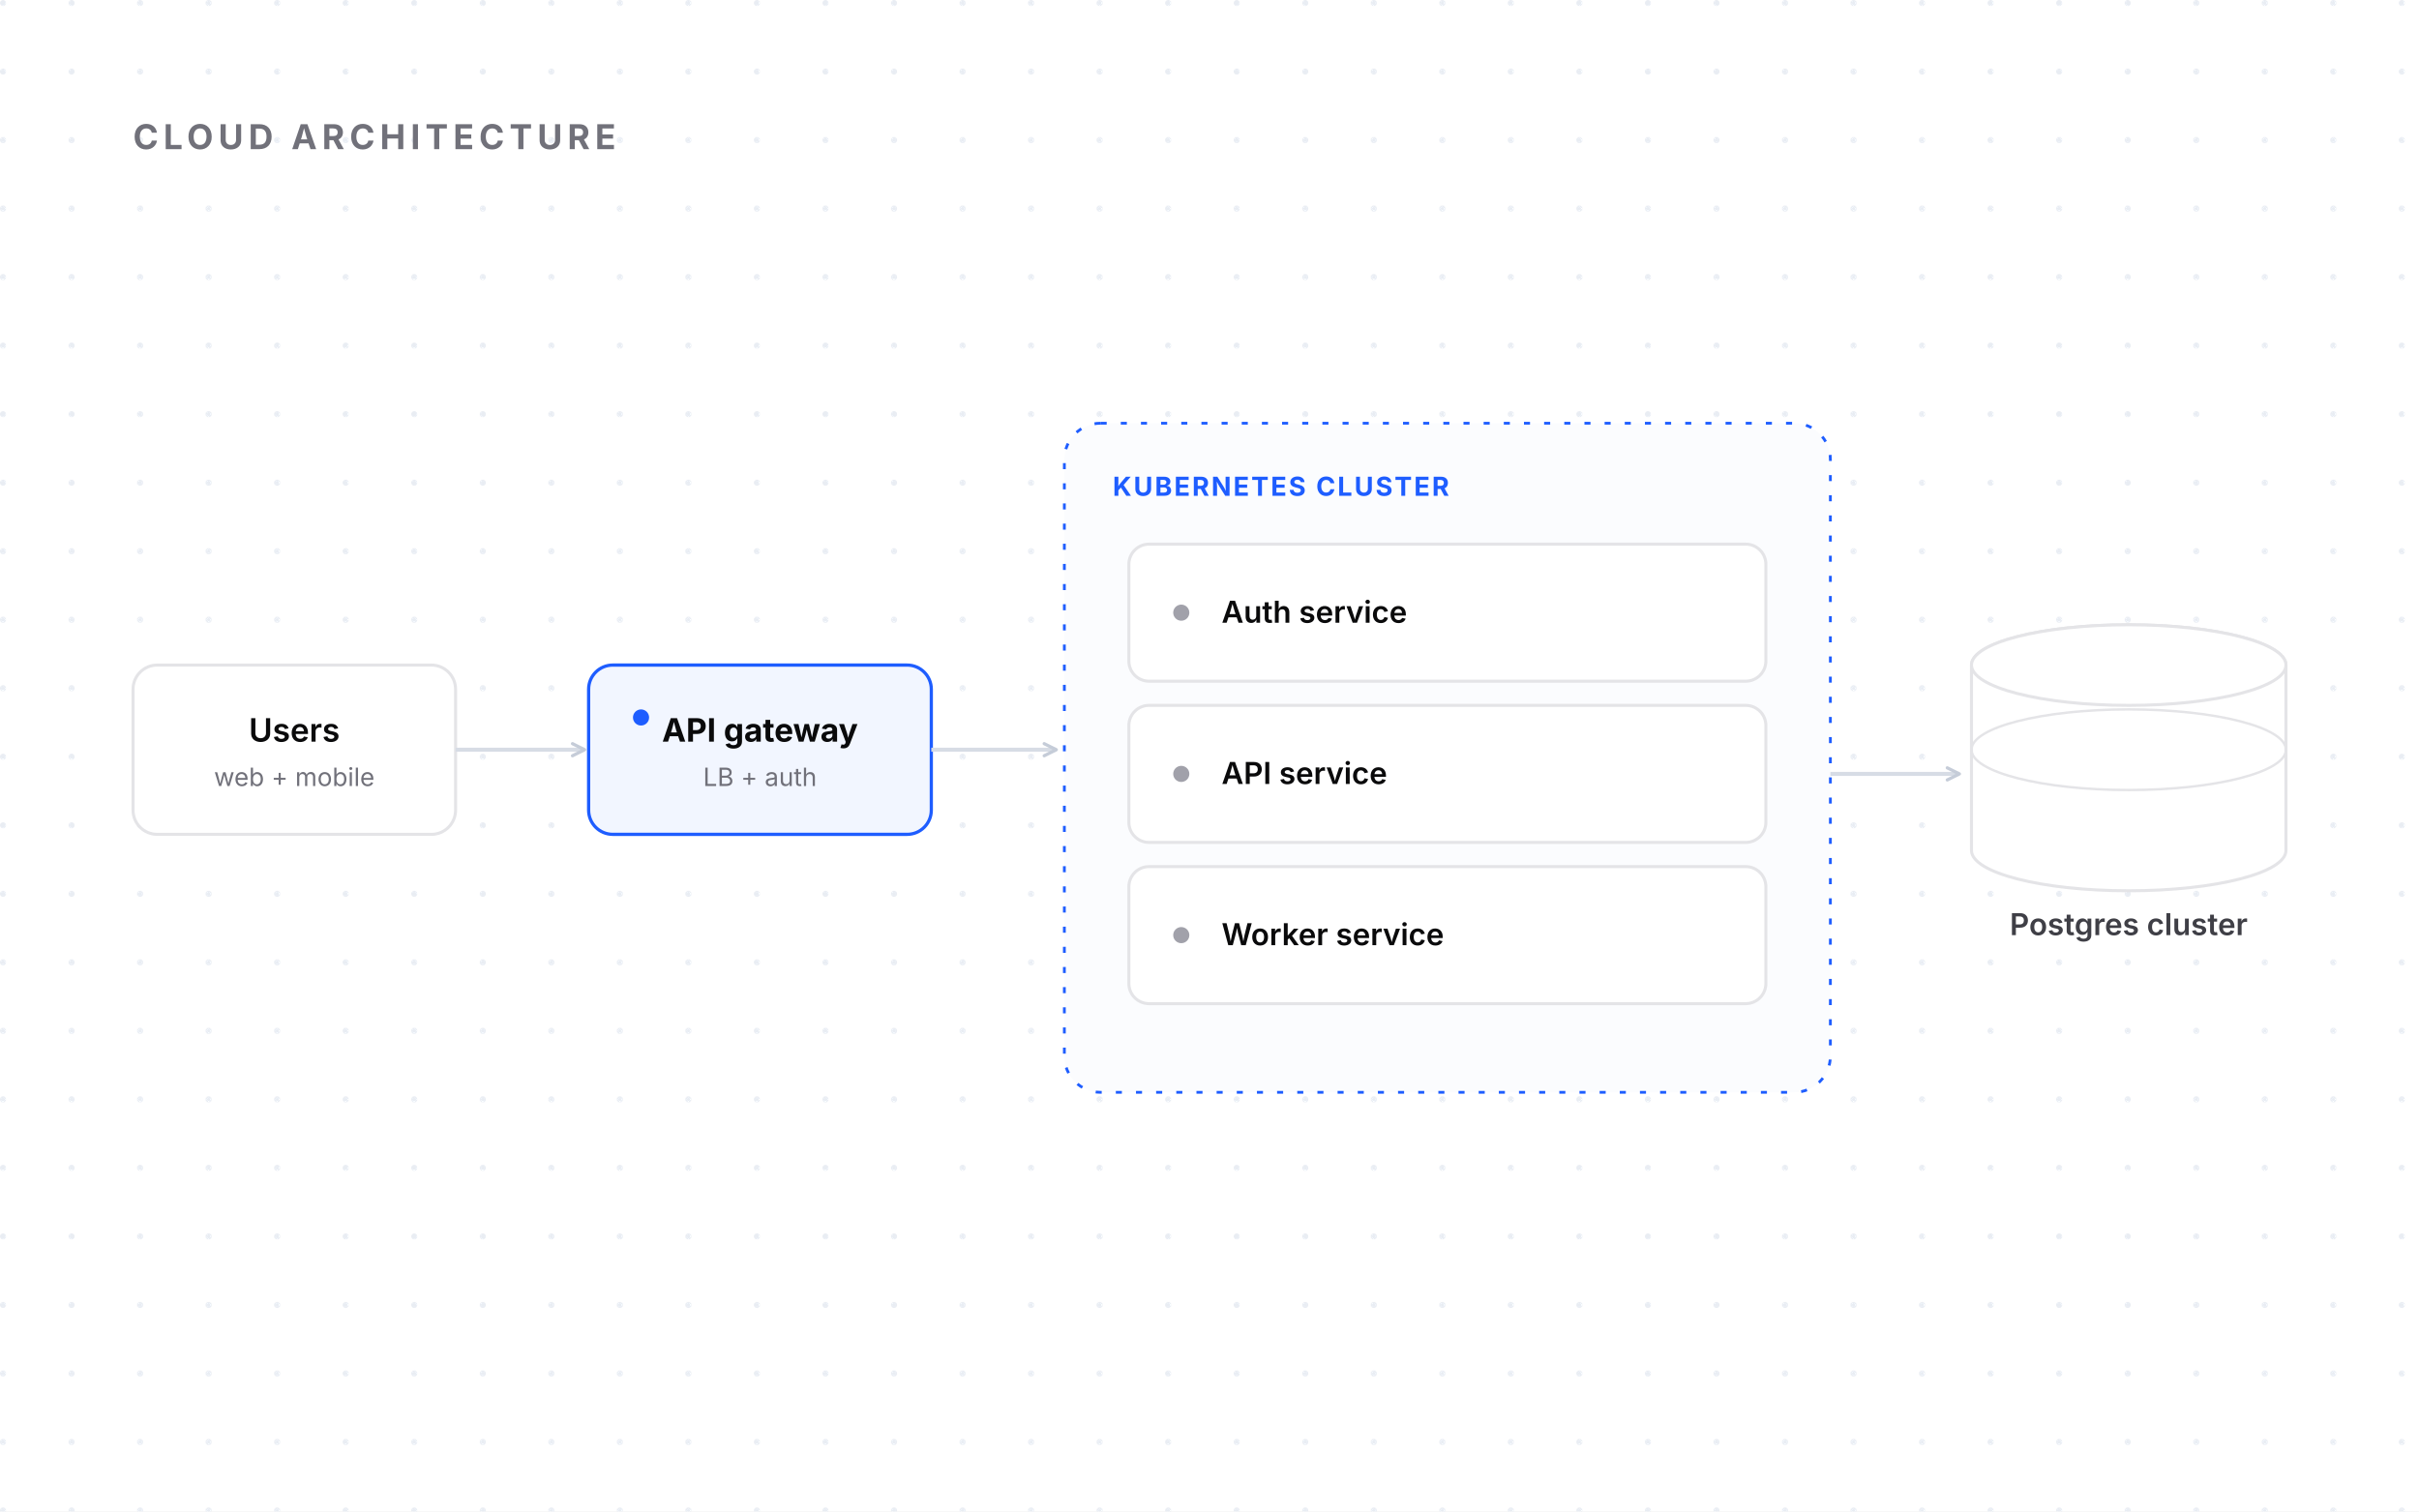
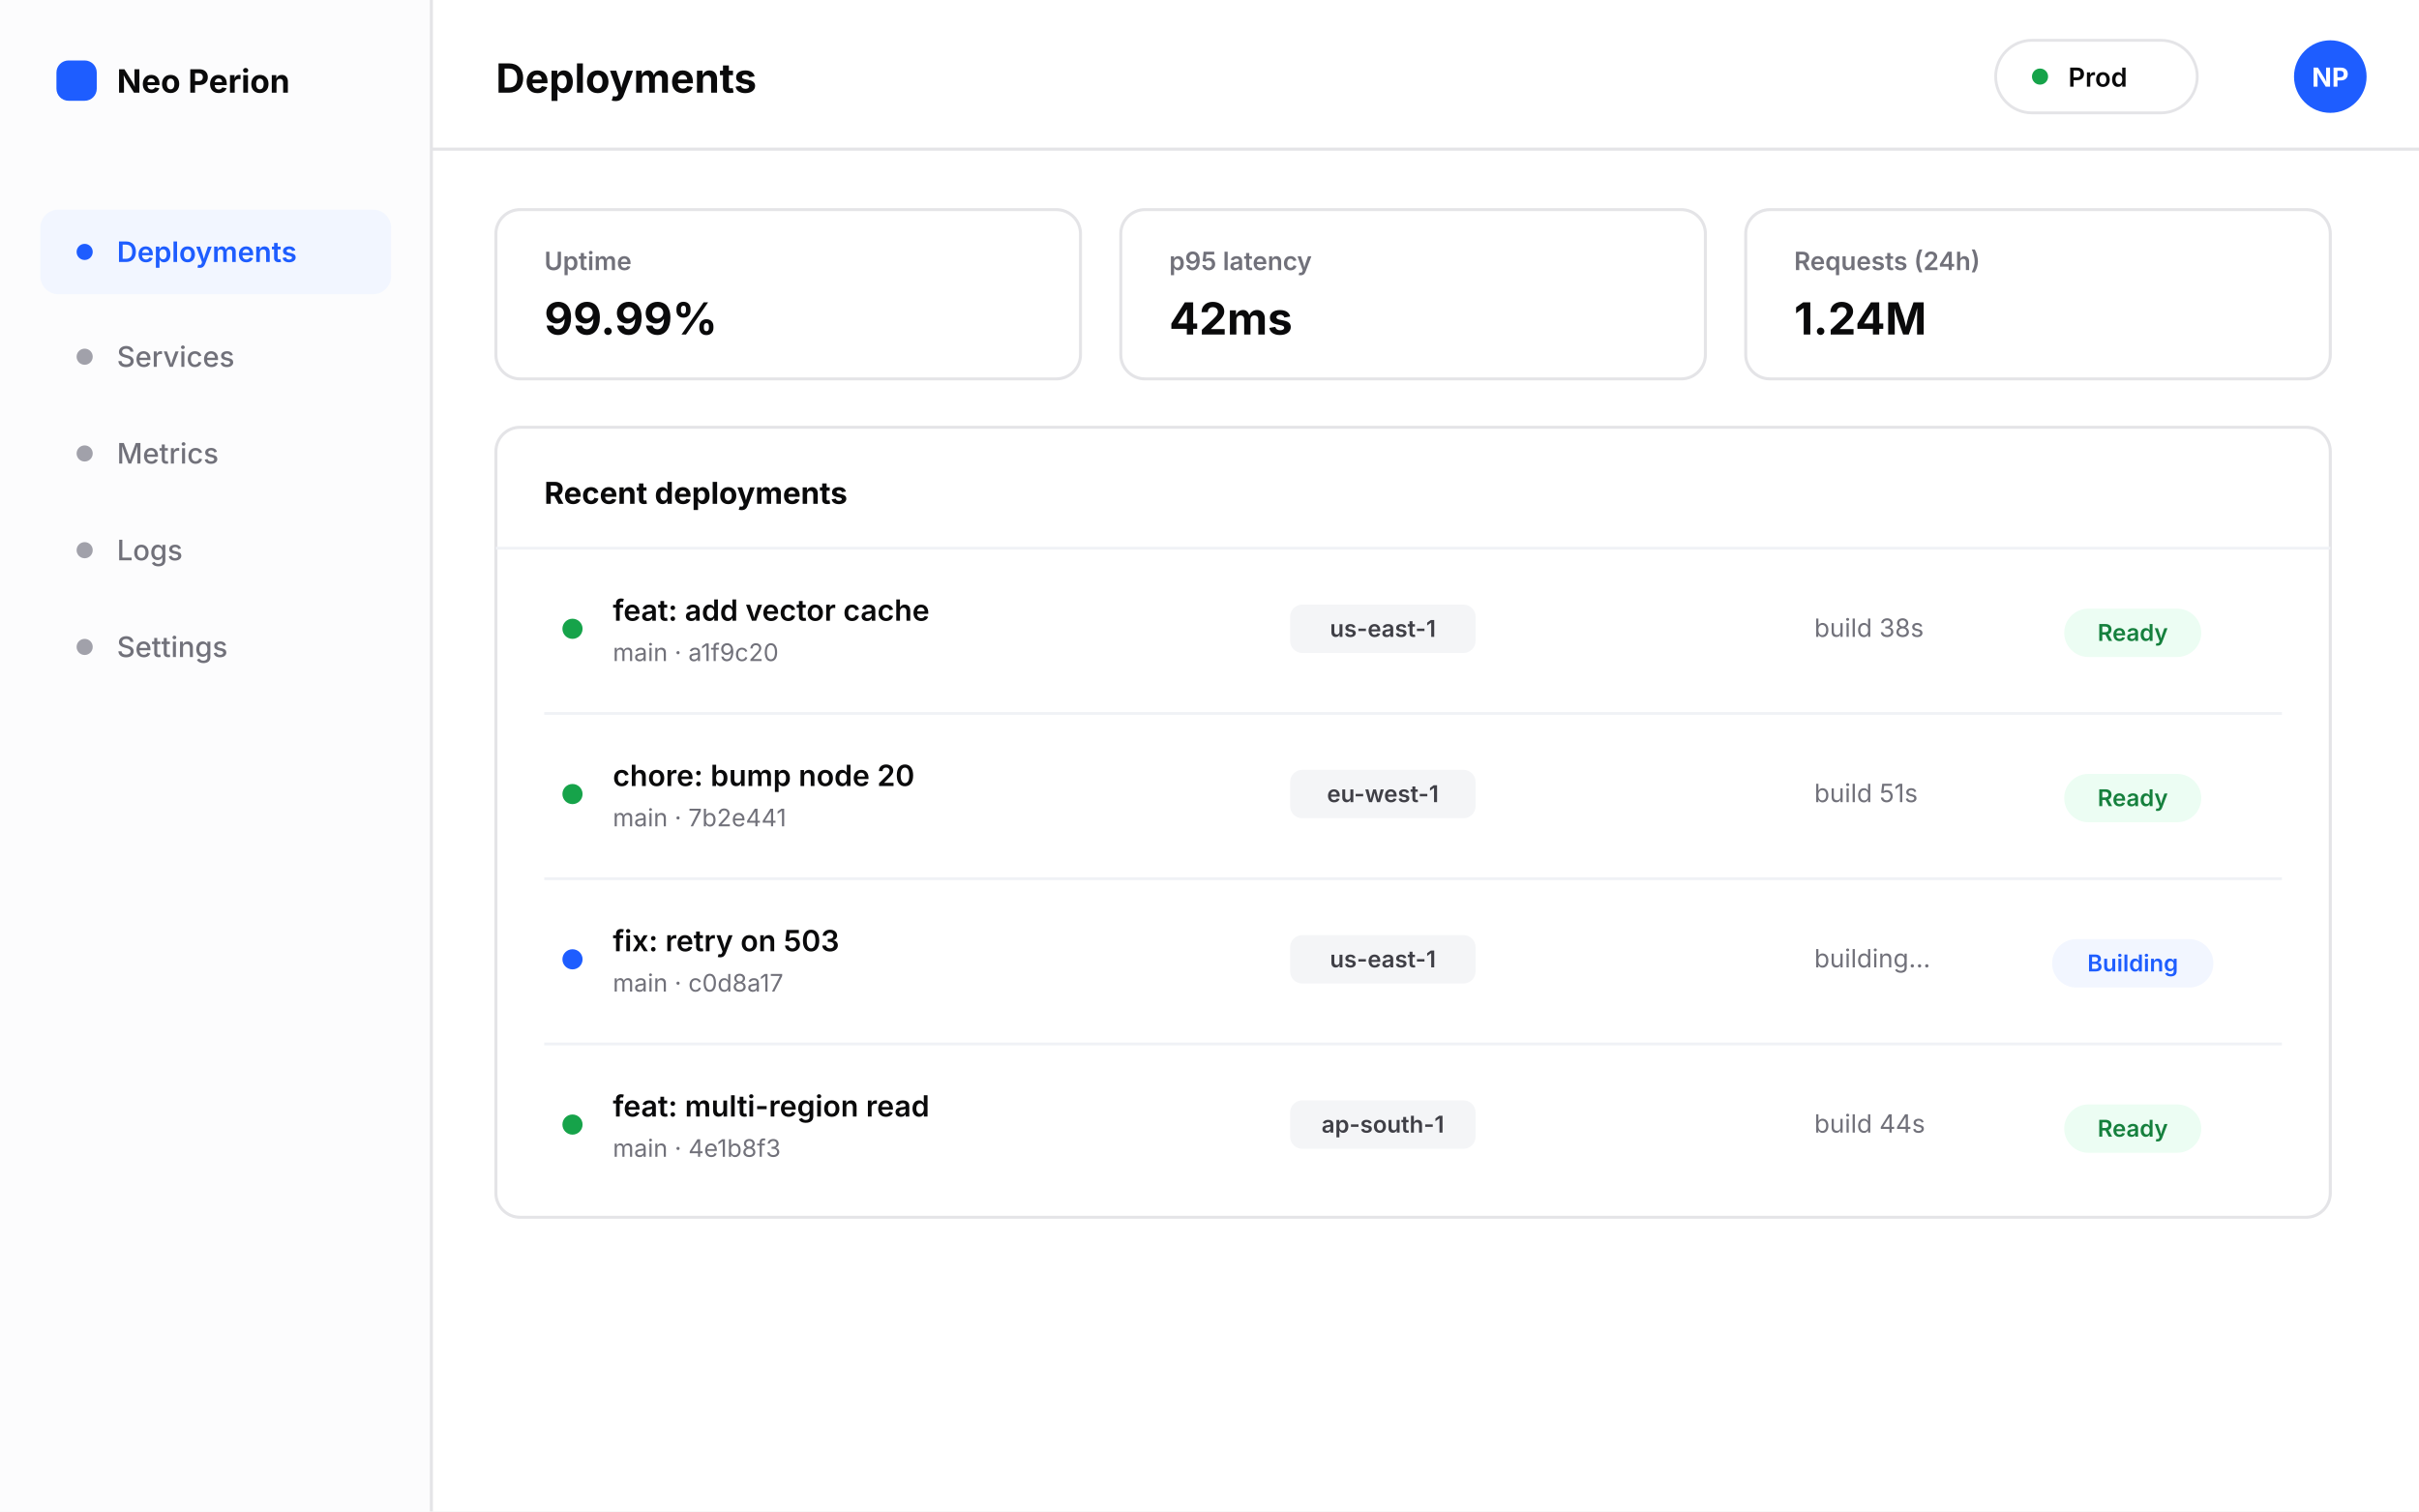
<svg xmlns="http://www.w3.org/2000/svg" width="1200" height="750" viewBox="0 0 1200 750" font-family="Inter, system-ui, sans-serif">
-   <defs>
-     <pattern id="dots-cl" width="34" height="34" patternUnits="userSpaceOnUse">
-       <circle cx="1.5" cy="1.5" r="1.5" fill="#E9EDF3" />
-     </pattern>
-     <marker id="ah-cl" markerWidth="12" markerHeight="12" refX="8" refY="5" orient="auto" markerUnits="userSpaceOnUse">
-       <path d="M2,2 L8,5 L2,8" fill="none" stroke="#C5CCD8" stroke-width="1.6" stroke-linecap="round" stroke-linejoin="round" />
-     </marker>
-   </defs>
  <rect width="1200" height="750" fill="#FFFFFF" />
-   <rect width="1200" height="750" fill="url(#dots-cl)" />
-   <text x="66" y="74" fill="#71717A" font-size="17" font-weight="700" letter-spacing="2.5">CLOUD ARCHITECTURE</text>
+   <rect x="0" y="0" width="214" height="750" fill="#FCFCFD" />
+   <line x1="214" y1="0" x2="214" y2="750" stroke="#E4E4E7" stroke-width="1.5" />
+   <rect x="28" y="30" width="20" height="20" rx="6" fill="#1E5DFF" />
+   <text x="58" y="46" fill="#0A0A0B" font-size="16" font-weight="700">Neo Perion</text>
+   <rect x="20" y="104" width="174" height="42" rx="9" fill="#F2F6FF" />
+   <circle cx="42" cy="125" r="4" fill="#1E5DFF" />
+   <text x="58" y="130" fill="#1E5DFF" font-size="14" font-weight="600">Deployments</text>
+   <circle cx="42" cy="177" r="4" fill="#A1A1AA" />
+   <text x="58" y="182" fill="#71717A" font-size="14" font-weight="500">Services</text>
+   <circle cx="42" cy="225" r="4" fill="#A1A1AA" />
+   <text x="58" y="230" fill="#71717A" font-size="14" font-weight="500">Metrics</text>
+   <circle cx="42" cy="273" r="4" fill="#A1A1AA" />
+   <text x="58" y="278" fill="#71717A" font-size="14" font-weight="500">Logs</text>
+   <circle cx="42" cy="321" r="4" fill="#A1A1AA" />
+   <text x="58" y="326" fill="#71717A" font-size="14" font-weight="500">Settings</text>
+   <line x1="214" y1="74" x2="1200" y2="74" stroke="#E4E4E7" stroke-width="1.5" />
+   <text x="246" y="46" fill="#0A0A0B" font-size="20" font-weight="700">Deployments</text>
+   <rect x="990" y="20" width="100" height="36" rx="18" fill="#FFFFFF" stroke="#E4E4E7" stroke-width="1.4" />
+   <circle cx="1012" cy="38" r="4" fill="#16A34A" />
+   <text x="1026" y="43" fill="#0A0A0B" font-size="13" font-weight="600">Prod</text>
+   <circle cx="1156" cy="38" r="18" fill="#1E5DFF" />
+   <text x="1156" y="43" text-anchor="middle" fill="#FFFFFF" font-size="13" font-weight="700">NP</text>
  <g>
-     <rect x="66" y="330" width="160" height="84" rx="12" fill="#FFFFFF" stroke="#E4E4E7" stroke-width="1.5" />
-     <text x="146" y="368" text-anchor="middle" fill="#0A0A0B" font-size="16" font-weight="600">Users</text>
-     <text x="146" y="390" text-anchor="middle" fill="#71717A" font-size="12.5">web + mobile</text>
+     <rect x="246" y="104" width="290" height="84" rx="12" fill="#FFFFFF" stroke="#E4E4E7" stroke-width="1.5" />
+     <text x="270" y="134" fill="#71717A" font-size="12.5" font-weight="600">Uptime</text>
+     <text x="270" y="166" fill="#0A0A0B" font-size="22" font-weight="700">99.99%</text>
  </g>
-   <line x1="226" y1="372" x2="290" y2="372" stroke="#D7DCE5" stroke-width="2" marker-end="url(#ah-cl)" />
  <g>
-     <rect x="292" y="330" width="170" height="84" rx="12" fill="#F2F6FF" stroke="#1E5DFF" stroke-width="1.6" />
-     <circle cx="318" cy="356" r="4" fill="#1E5DFF" />
-     <text x="377" y="368" text-anchor="middle" fill="#0A0A0B" font-size="16" font-weight="700">API gateway</text>
-     <text x="377" y="390" text-anchor="middle" fill="#71717A" font-size="12.5">LB + auth</text>
+     <rect x="556" y="104" width="290" height="84" rx="12" fill="#FFFFFF" stroke="#E4E4E7" stroke-width="1.5" />
+     <text x="580" y="134" fill="#71717A" font-size="12.5" font-weight="600">p95 latency</text>
+     <text x="580" y="166" fill="#0A0A0B" font-size="22" font-weight="700">42ms</text>
  </g>
-   <line x1="462" y1="372" x2="524" y2="372" stroke="#D7DCE5" stroke-width="2" marker-end="url(#ah-cl)" />
  <g>
-     <rect x="528" y="210" width="380" height="332" rx="18" fill="#FBFCFE" stroke="#1E5DFF" stroke-width="1.4" stroke-dasharray="3 7" />
-     <text x="552" y="246" fill="#1E5DFF" font-size="13" font-weight="700" letter-spacing="1">KUBERNETES CLUSTER</text>
-     <rect x="560" y="270" width="316" height="68" rx="10" fill="#FFFFFF" stroke="#E4E4E7" stroke-width="1.5" />
-     <circle cx="586" cy="304" r="4" fill="#A1A1AA" />
-     <text x="606" y="309" fill="#0A0A0B" font-size="15" font-weight="600">Auth service</text>
-     <rect x="560" y="350" width="316" height="68" rx="10" fill="#FFFFFF" stroke="#E4E4E7" stroke-width="1.5" />
-     <circle cx="586" cy="384" r="4" fill="#A1A1AA" />
-     <text x="606" y="389" fill="#0A0A0B" font-size="15" font-weight="600">API service</text>
-     <rect x="560" y="430" width="316" height="68" rx="10" fill="#FFFFFF" stroke="#E4E4E7" stroke-width="1.5" />
-     <circle cx="586" cy="464" r="4" fill="#A1A1AA" />
-     <text x="606" y="469" fill="#0A0A0B" font-size="15" font-weight="600">Worker service</text>
+     <rect x="866" y="104" width="290" height="84" rx="12" fill="#FFFFFF" stroke="#E4E4E7" stroke-width="1.5" />
+     <text x="890" y="134" fill="#71717A" font-size="12.5" font-weight="600">Requests (24h)</text>
+     <text x="890" y="166" fill="#0A0A0B" font-size="22" font-weight="700">1.24M</text>
  </g>
-   <line x1="908" y1="384" x2="972" y2="384" stroke="#D7DCE5" stroke-width="2" marker-end="url(#ah-cl)" />
+   <rect x="246" y="212" width="910" height="392" rx="12" fill="#FFFFFF" stroke="#E4E4E7" stroke-width="1.5" />
+   <text x="270" y="250" fill="#0A0A0B" font-size="15" font-weight="700">Recent deployments</text>
+   <line x1="246" y1="272" x2="1156" y2="272" stroke="#F0F2F6" stroke-width="1.4" />
  <g>
-     <path d="M978,330 a78,20 0 0 1 156,0 v92 a78,20 0 0 1 -156,0 z" fill="#FFFFFF" stroke="#E4E4E7" stroke-width="1.5" />
-     <ellipse cx="1056" cy="330" rx="78" ry="20" fill="#FFFFFF" stroke="#E4E4E7" stroke-width="1.5" />
-     <ellipse cx="1056" cy="372" rx="78" ry="20" fill="none" stroke="#E4E4E7" stroke-width="1.2" />
-     <text x="1056" y="464" text-anchor="middle" fill="#3F3F46" font-size="15" font-weight="600">Postgres cluster</text>
+     <circle cx="284" cy="312" r="5" fill="#16A34A" />
+     <text x="304" y="308" fill="#0A0A0B" font-size="14.5" font-weight="600">feat: add vector cache</text>
+     <text x="304" y="328" fill="#71717A" font-size="12">main · a1f9c20</text>
+     <rect x="640" y="300" width="92" height="24" rx="6" fill="#F4F5F7" />
+     <text x="686" y="316" text-anchor="middle" fill="#3F3F46" font-size="11.5" font-weight="600">us-east-1</text>
+     <text x="900" y="316" fill="#71717A" font-size="12.5">build 38s</text>
+     <rect x="1024" y="302" width="68" height="24" rx="12" fill="#ECFDF3" />
+     <text x="1058" y="318" text-anchor="middle" fill="#15803D" font-size="11.5" font-weight="600">Ready</text>
+     <line x1="270" y1="354" x2="1132" y2="354" stroke="#F0F2F6" stroke-width="1.4" />
+   </g>
+   <g>
+     <circle cx="284" cy="394" r="5" fill="#16A34A" />
+     <text x="304" y="390" fill="#0A0A0B" font-size="14.5" font-weight="600">chore: bump node 20</text>
+     <text x="304" y="410" fill="#71717A" font-size="12">main · 7b2e441</text>
+     <rect x="640" y="382" width="92" height="24" rx="6" fill="#F4F5F7" />
+     <text x="686" y="398" text-anchor="middle" fill="#3F3F46" font-size="11.5" font-weight="600">eu-west-1</text>
+     <text x="900" y="398" fill="#71717A" font-size="12.5">build 51s</text>
+     <rect x="1024" y="384" width="68" height="24" rx="12" fill="#ECFDF3" />
+     <text x="1058" y="400" text-anchor="middle" fill="#15803D" font-size="11.5" font-weight="600">Ready</text>
+     <line x1="270" y1="436" x2="1132" y2="436" stroke="#F0F2F6" stroke-width="1.4" />
+   </g>
+   <g>
+     <circle cx="284" cy="476" r="5" fill="#1E5DFF" />
+     <text x="304" y="472" fill="#0A0A0B" font-size="14.5" font-weight="600">fix: retry on 503</text>
+     <text x="304" y="492" fill="#71717A" font-size="12">main · c0d8a17</text>
+     <rect x="640" y="464" width="92" height="24" rx="6" fill="#F4F5F7" />
+     <text x="686" y="480" text-anchor="middle" fill="#3F3F46" font-size="11.5" font-weight="600">us-east-1</text>
+     <text x="900" y="480" fill="#71717A" font-size="12.5">building…</text>
+     <rect x="1018" y="466" width="80" height="24" rx="12" fill="#F2F6FF" />
+     <text x="1058" y="482" text-anchor="middle" fill="#1E5DFF" font-size="11.5" font-weight="600">Building</text>
+     <line x1="270" y1="518" x2="1132" y2="518" stroke="#F0F2F6" stroke-width="1.4" />
+   </g>
+   <g>
+     <circle cx="284" cy="558" r="5" fill="#16A34A" />
+     <text x="304" y="554" fill="#0A0A0B" font-size="14.5" font-weight="600">feat: multi-region read</text>
+     <text x="304" y="574" fill="#71717A" font-size="12">main · 4e1b8f3</text>
+     <rect x="640" y="546" width="92" height="24" rx="6" fill="#F4F5F7" />
+     <text x="686" y="562" text-anchor="middle" fill="#3F3F46" font-size="11.5" font-weight="600">ap-south-1</text>
+     <text x="900" y="562" fill="#71717A" font-size="12.5">build 44s</text>
+     <rect x="1024" y="548" width="68" height="24" rx="12" fill="#ECFDF3" />
+     <text x="1058" y="564" text-anchor="middle" fill="#15803D" font-size="11.5" font-weight="600">Ready</text>
  </g>
</svg>
